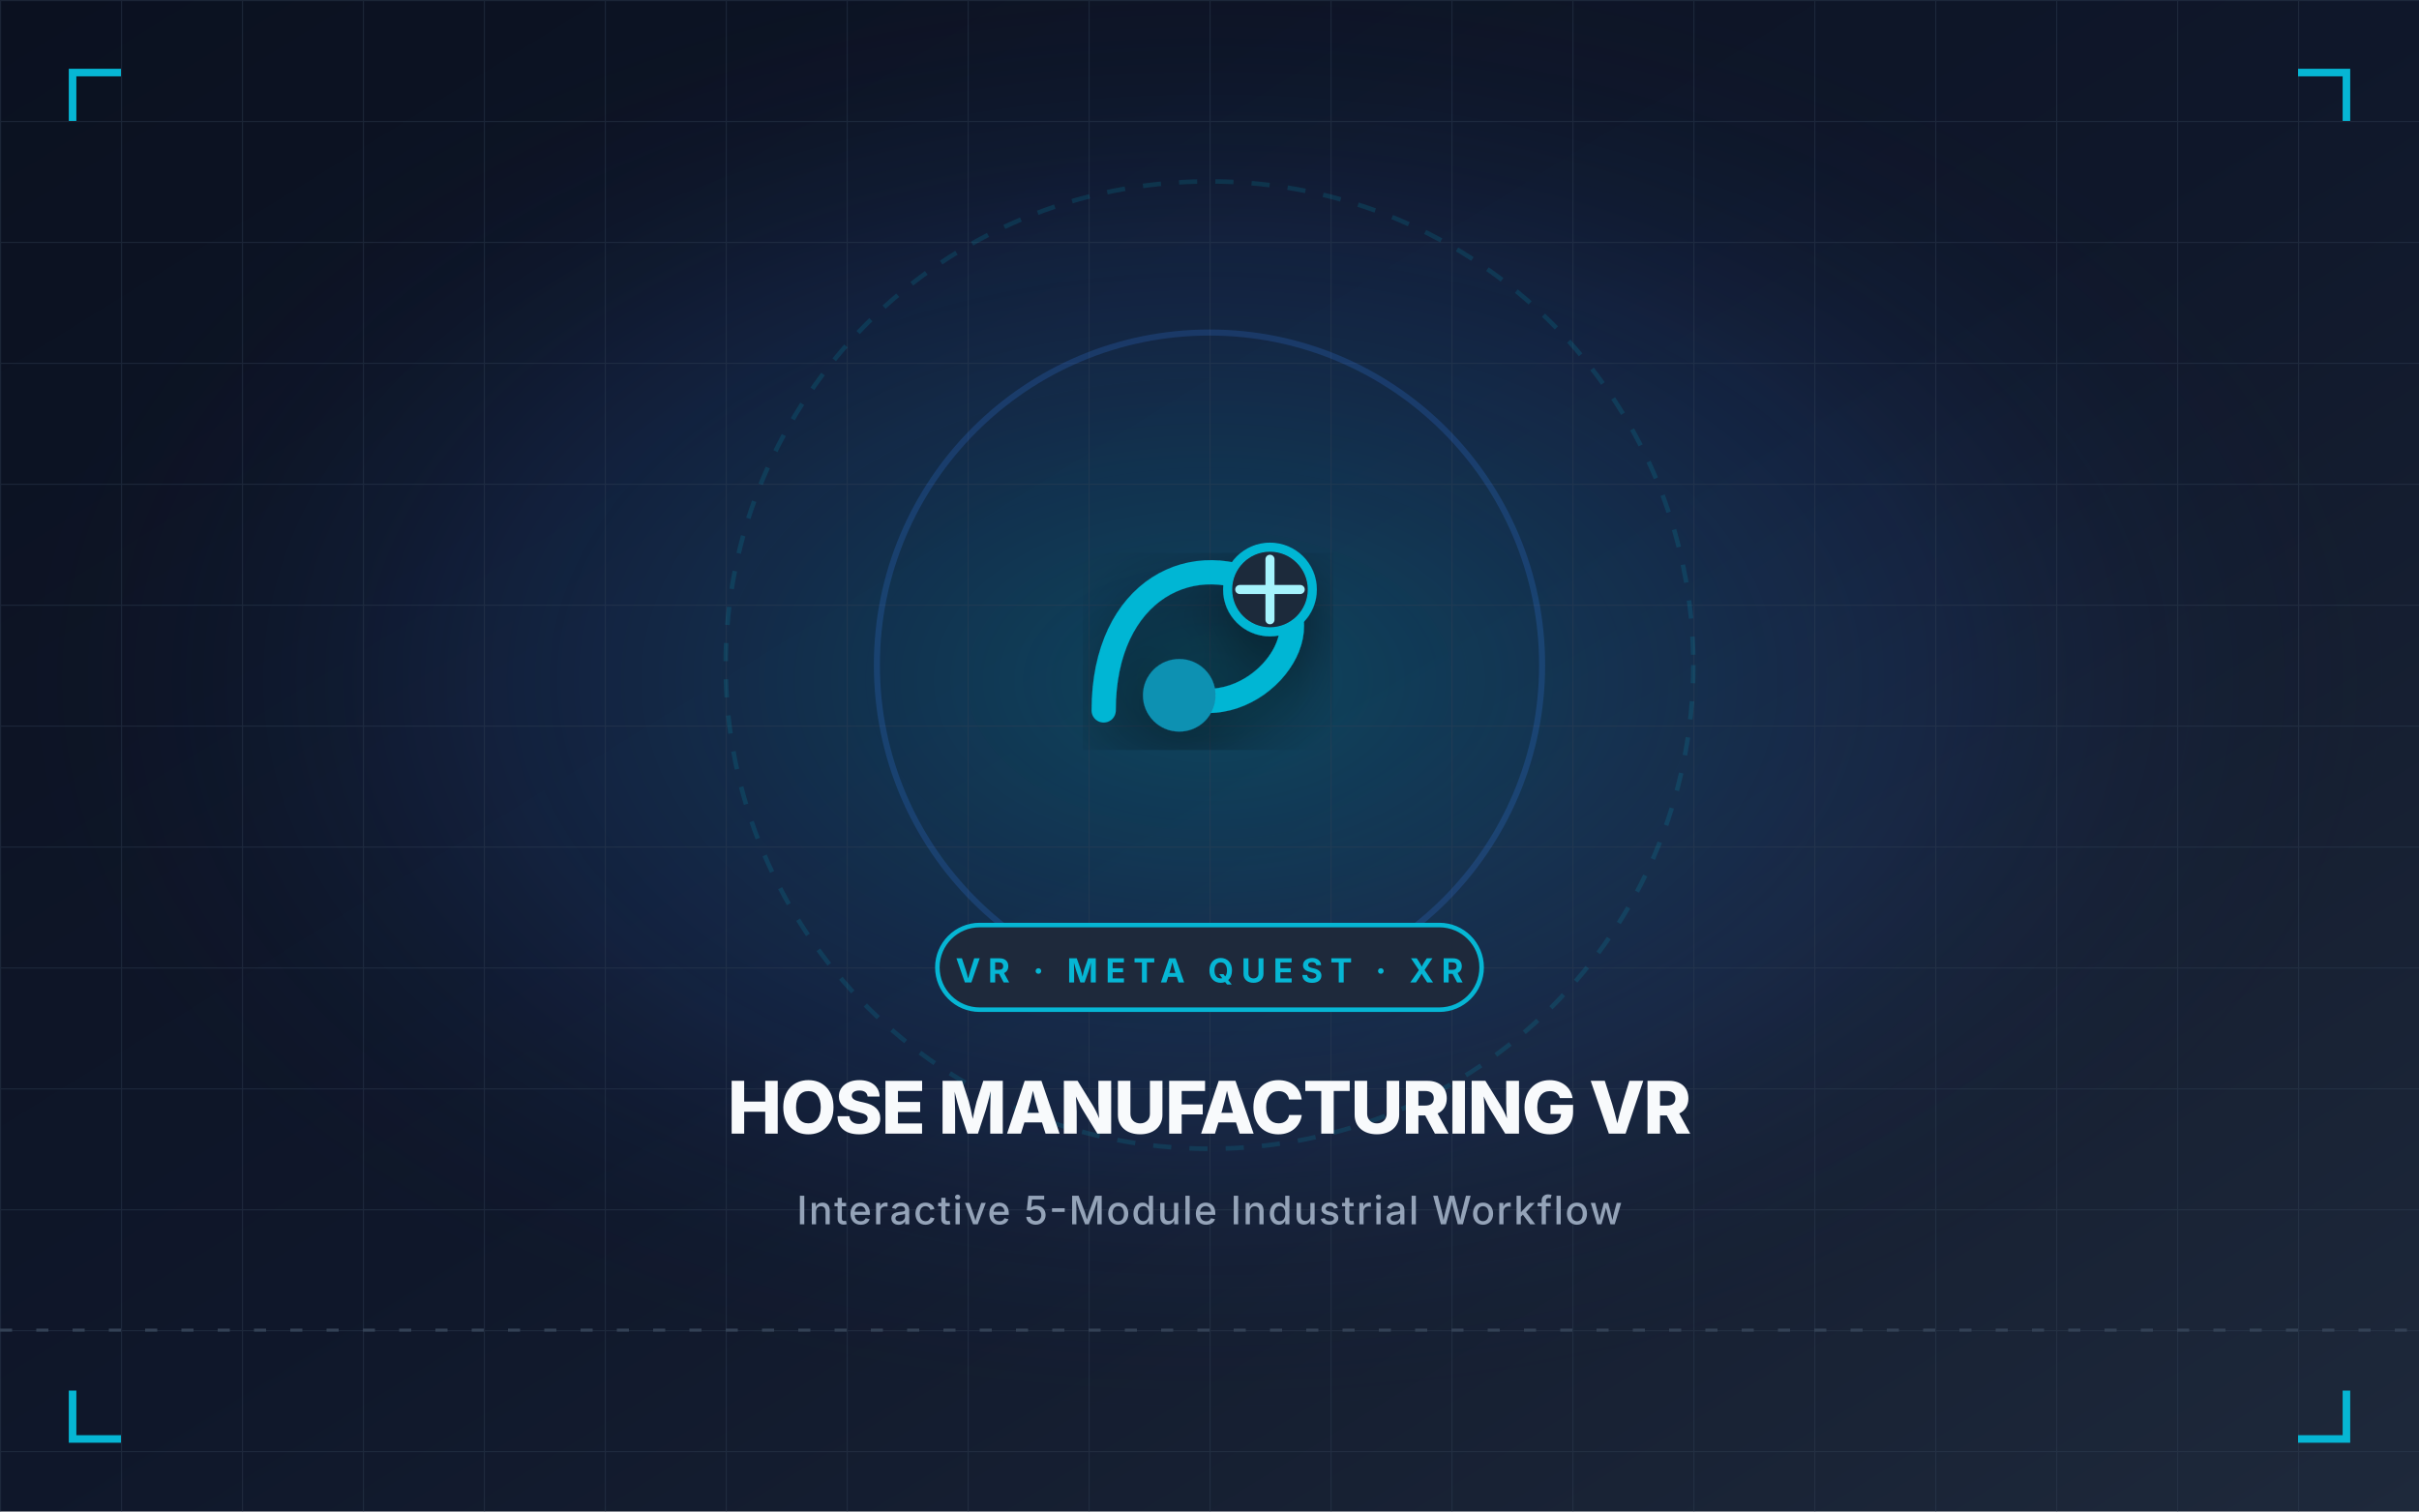
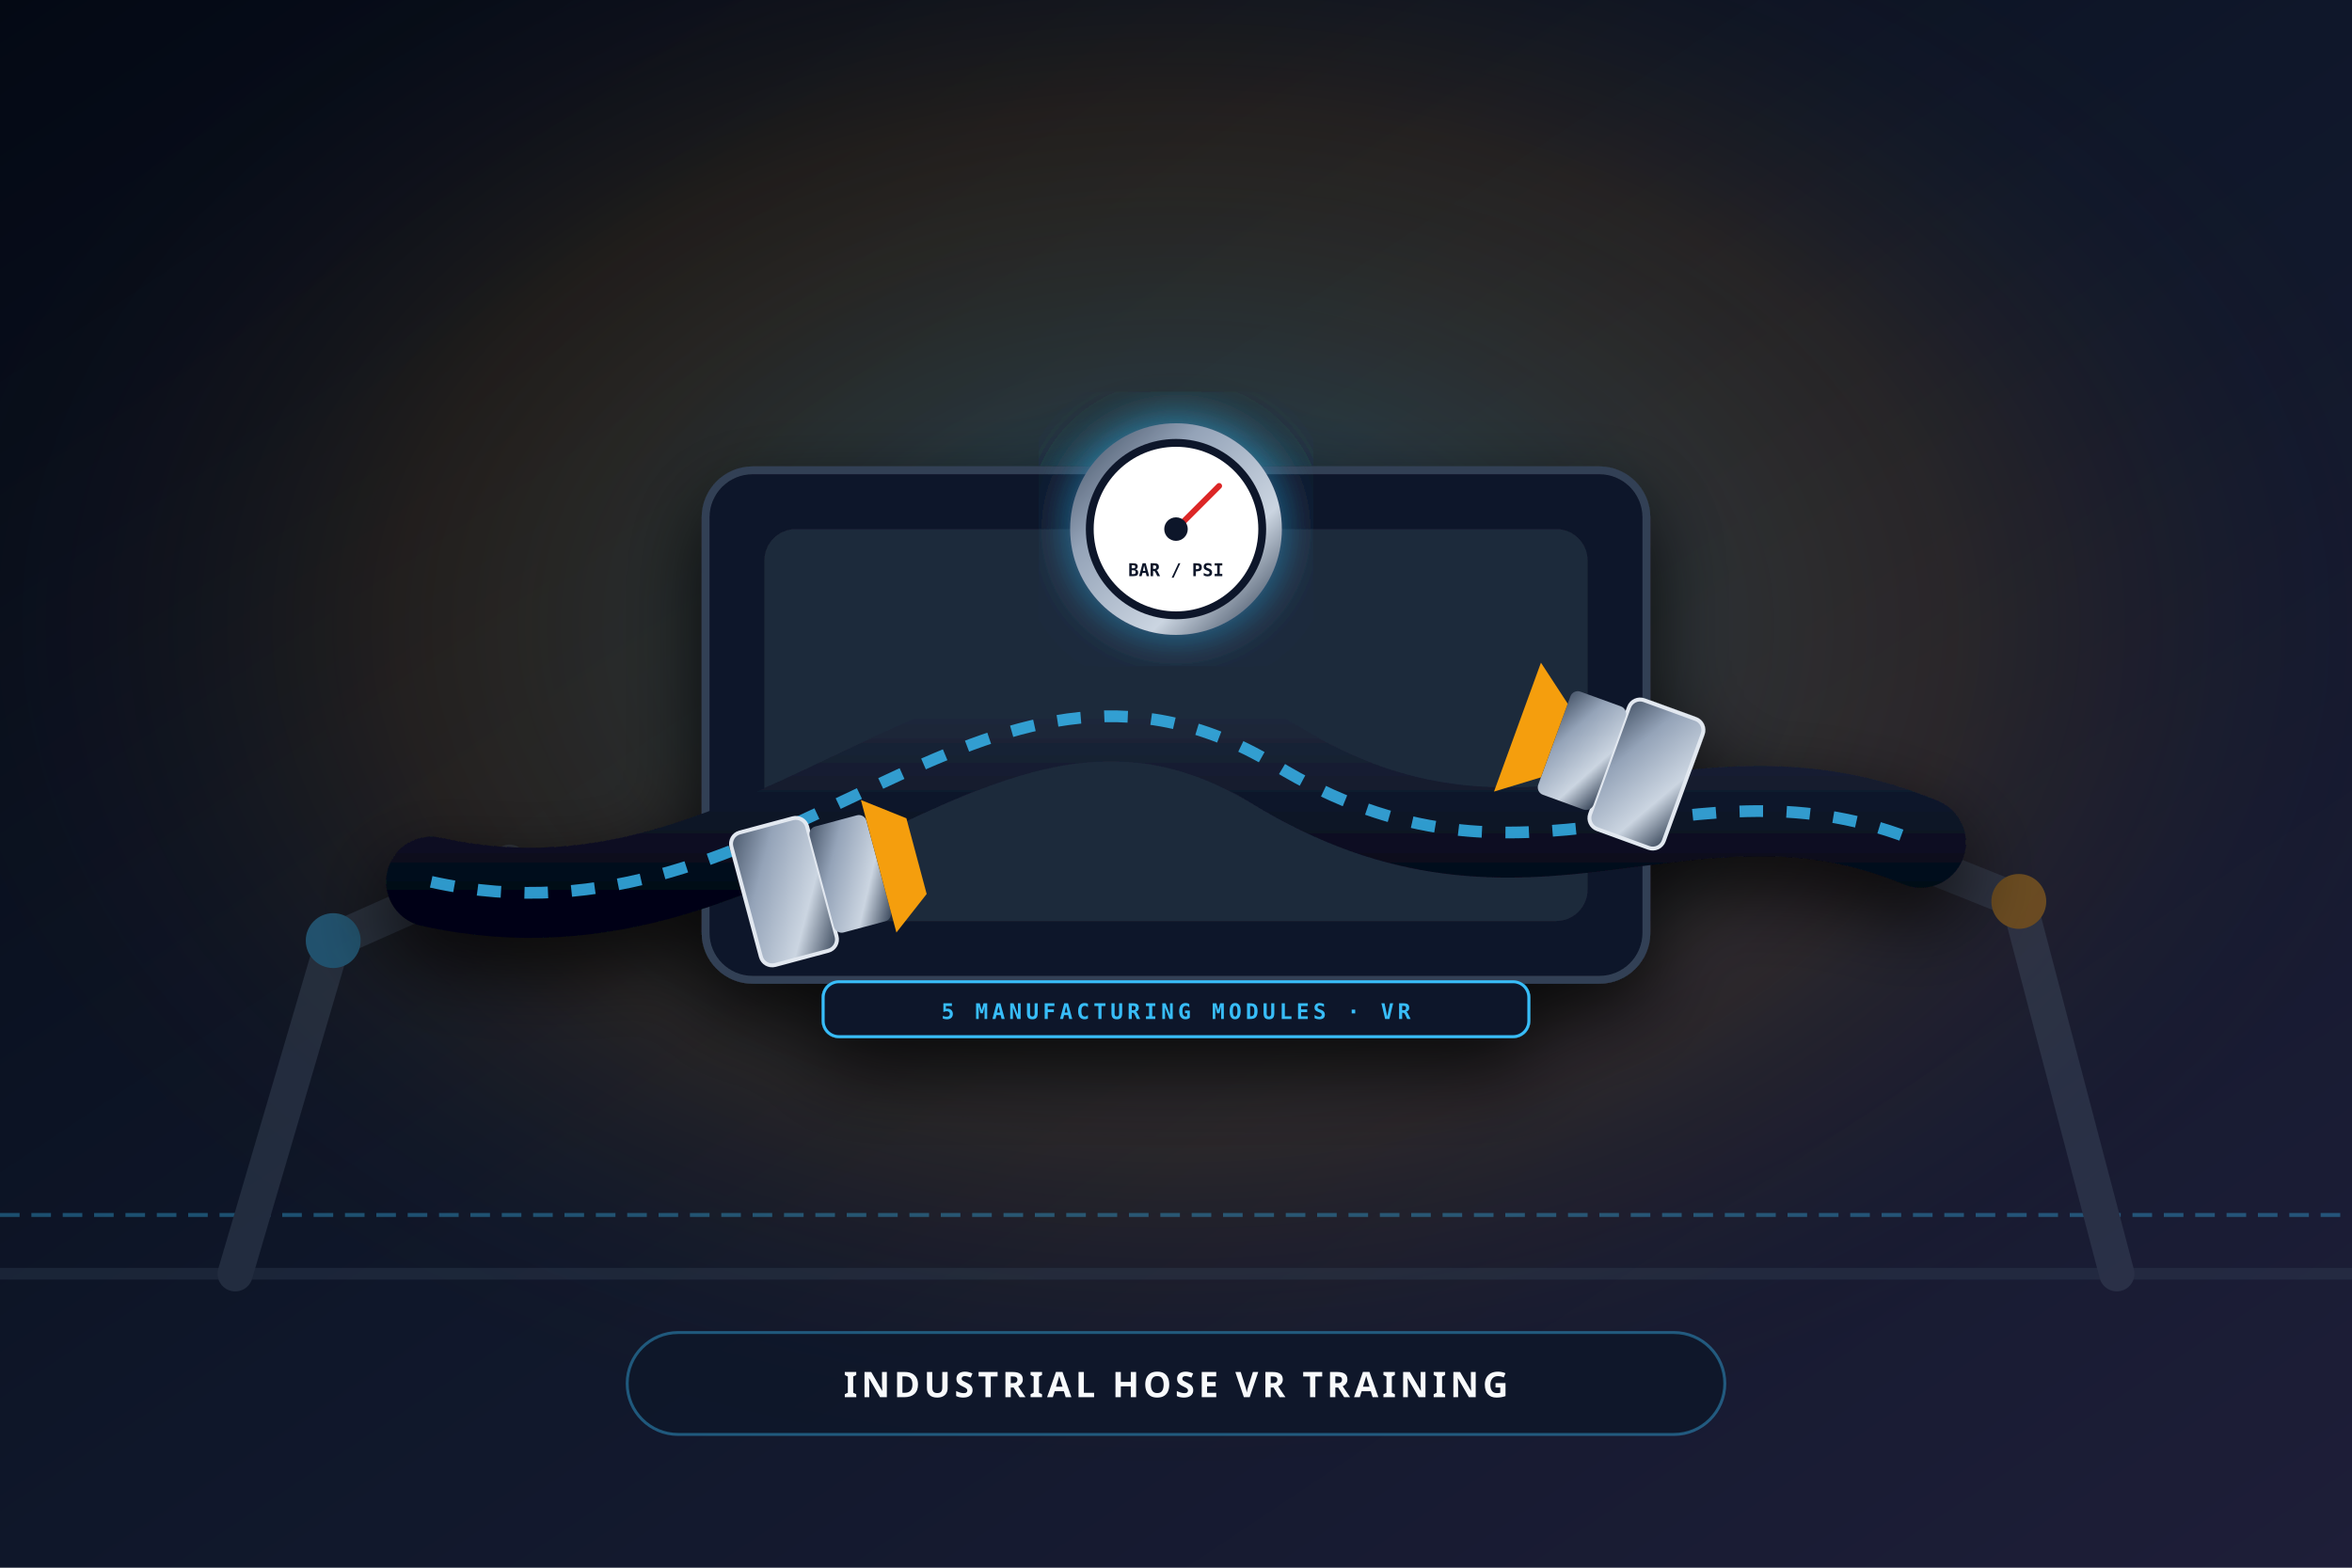
- <svg xmlns="http://www.w3.org/2000/svg" viewBox="0 0 800 500" width="100%" height="100%">
+ <svg xmlns="http://www.w3.org/2000/svg" viewBox="0 0 1200 800" width="100%" height="100%">
  <defs>
-     <linearGradient id="bgGrad" x1="0%" y1="0%" x2="100%" y2="100%">
-       <stop offset="0%" stop-color="#0b1120" />
+     <linearGradient id="bg" x1="0%" y1="0%" x2="100%" y2="100%">
+       <stop offset="0%" stop-color="#040914" />
      <stop offset="50%" stop-color="#0f172a" />
-       <stop offset="100%" stop-color="#1e293b" />
+       <stop offset="100%" stop-color="#1e1e38" />
    </linearGradient>
-     <radialGradient id="glow" cx="50%" cy="45%" r="50%">
-       <stop offset="0%" stop-color="#06b6d4" stop-opacity="0.3" />
-       <stop offset="60%" stop-color="#3b82f6" stop-opacity="0.1" />
-       <stop offset="100%" stop-color="#0b1120" stop-opacity="0" />
+     <radialGradient id="steamGlow" cx="50%" cy="40%" r="55%">
+       <stop offset="0%" stop-color="#38bdf8" stop-opacity="0.3" />
+       <stop offset="60%" stop-color="#f59e0b" stop-opacity="0.1" />
+       <stop offset="100%" stop-color="#040914" stop-opacity="0" />
    </radialGradient>
-     <pattern id="grid" width="40" height="40" patternUnits="userSpaceOnUse">
-       <path d="M 40 0 L 0 0 0 40" fill="none" stroke="#334155" stroke-width="0.75" stroke-opacity="0.4" />
-     </pattern>
-     <filter id="shadow" x="-10%" y="-10%" width="120%" height="120%">
-       <feDropShadow dx="0" dy="8" stdDeviation="12" flood-color="#000000" flood-opacity="0.6" />
+     <linearGradient id="chrome" x1="0%" y1="0%" x2="100%" y2="100%">
+       <stop offset="0%" stop-color="#475569" />
+       <stop offset="30%" stop-color="#94a3b8" />
+       <stop offset="70%" stop-color="#cbd5e1" />
+       <stop offset="100%" stop-color="#334155" />
+     </linearGradient>
+     <linearGradient id="rubber" x1="0%" y1="0%" x2="0%" y2="100%">
+       <stop offset="0%" stop-color="#1e293b" />
+       <stop offset="50%" stop-color="#0f172a" />
+       <stop offset="100%" stop-color="#020617" />
+     </linearGradient>
+     <filter id="shadow" x="-20%" y="-20%" width="140%" height="140%">
+       <feDropShadow dx="0" dy="16" stdDeviation="20" flood-color="#000000" flood-opacity="0.8" />
+     </filter>
+     <filter id="cyanGlow" x="-20%" y="-20%" width="140%" height="140%">
+       <feDropShadow dx="0" dy="0" stdDeviation="12" flood-color="#38bdf8" flood-opacity="0.6" />
    </filter>
  </defs>
-   <rect width="800" height="500" fill="url(#bgGrad)" />
-   <rect width="800" height="500" fill="url(#glow)" />
-   <rect width="800" height="500" fill="url(#grid)" />
-   <line x1="0" y1="440" x2="800" y2="440" stroke="#334155" stroke-width="1" stroke-dasharray="4,8" />
-   <circle cx="400" cy="220" r="160" fill="none" stroke="#06b6d4" stroke-opacity="0.15" stroke-width="1.5" stroke-dasharray="6,6" />
-   <circle cx="400" cy="220" r="110" fill="none" stroke="#3b82f6" stroke-opacity="0.2" stroke-width="2" />
-   <g transform="translate(400, 205)" filter="url(#shadow)">
-     <g transform="translate(-45, -40)">
-       <path d="M 10 70 C 10 30, 40 15, 65 30 C 85 42, 60 75, 35 65" fill="none" stroke="#06b6d4" stroke-width="8" stroke-linecap="round" />
-       <circle cx="65" cy="30" r="14" fill="#1e293b" stroke="#06b6d4" stroke-width="3" />
-       <circle cx="35" cy="65" r="12" fill="#0891b2" />
-       <line x1="65" y1="20" x2="65" y2="40" stroke="#a5f3fc" stroke-width="3" stroke-linecap="round" />
-       <line x1="55" y1="30" x2="75" y2="30" stroke="#a5f3fc" stroke-width="3" stroke-linecap="round" />
+   <rect width="1200" height="800" fill="url(#bg)" />
+   <rect width="1200" height="800" fill="url(#steamGlow)" />
+   <g opacity="0.35">
+     <line x1="0" y1="620" x2="1200" y2="620" stroke="#38bdf8" stroke-width="2" stroke-dasharray="10,6" />
+     <line x1="0" y1="650" x2="1200" y2="650" stroke="#334155" stroke-width="6" />
+     <path d="M 120 650 L 170 480 L 260 440" fill="none" stroke="#475569" stroke-width="18" stroke-linecap="round" />
+     <circle cx="170" cy="480" r="14" fill="#38bdf8" />
+     <path d="M 1080 650 L 1030 460 L 930 420" fill="none" stroke="#475569" stroke-width="18" stroke-linecap="round" />
+     <circle cx="1030" cy="460" r="14" fill="#f59e0b" />
+   </g>
+   <g transform="translate(600, 360)" filter="url(#shadow)">
+     <rect x="-240" y="-120" width="480" height="260" rx="24" fill="#0f172a" stroke="#334155" stroke-width="4" />
+     <rect x="-210" y="-90" width="420" height="200" rx="16" fill="#1e293b" />
+     <path d="M -380 90 C -200 130, -100 -60, 50 30 C 180 110, 260 20, 380 70" fill="none" stroke="url(#rubber)" stroke-width="46" stroke-linecap="round" />
+     <path d="M -380 90 C -200 130, -100 -60, 50 30 C 180 110, 260 20, 380 70" fill="none" stroke="#38bdf8" stroke-width="6" stroke-dasharray="12,12" opacity="0.8" />
+     <g transform="translate(-200, 95) rotate(-15)">
+       <rect x="-20" y="-35" width="40" height="70" rx="6" fill="url(#chrome)" stroke="#e2e8f0" stroke-width="2" />
+       <rect x="20" y="-28" width="30" height="56" rx="4" fill="url(#chrome)" />
+       <polygon points="50,-35 70,-20 70,20 50,35" fill="#f59e0b" />
+     </g>
+     <g transform="translate(240, 35) rotate(20)">
+       <rect x="-20" y="-35" width="40" height="70" rx="6" fill="url(#chrome)" stroke="#e2e8f0" stroke-width="2" />
+       <rect x="-50" y="-28" width="30" height="56" rx="4" fill="url(#chrome)" />
+       <polygon points="-70,-35 -50,-20 -50,20 -70,35" fill="#f59e0b" />
+     </g>
+     <g transform="translate(0, -90)" filter="url(#cyanGlow)">
+       <circle cx="0" cy="0" r="50" fill="#0f172a" stroke="url(#chrome)" stroke-width="8" />
+       <circle cx="0" cy="0" r="42" fill="#ffffff" />
+       <line x1="0" y1="0" x2="22" y2="-22" stroke="#dc2626" stroke-width="3" stroke-linecap="round" />
+       <circle cx="0" cy="0" r="6" fill="#0f172a" />
+       <text x="0" y="24" font-family="'JetBrains Mono', monospace" font-size="9" font-weight="900" fill="#0f172a" text-anchor="middle">BAR / PSI</text>
+     </g>
+     <g transform="translate(0, 155)">
+       <rect x="-180" y="-14" width="360" height="28" rx="8" fill="#0b1329" stroke="#38bdf8" stroke-width="1.5" />
+       <text x="0" y="5" font-family="'JetBrains Mono', monospace" font-size="11" font-weight="800" fill="#38bdf8" text-anchor="middle" letter-spacing="2">5 MANUFACTURING MODULES · VR</text>
    </g>
  </g>
-   <g transform="translate(400, 320)">
-     <rect x="-90" y="-14" width="180" height="28" rx="14" fill="#1e293b" stroke="#06b6d4" stroke-width="1.5" />
-     <text x="0" y="5" font-family="'Inter', -apple-system, sans-serif" font-size="11" font-weight="700" fill="#06b6d4" text-anchor="middle" letter-spacing="2.5">VR · META QUEST · XR</text>
+   <g transform="translate(600, 710)">
+     <rect x="-280" y="-30" width="560" height="52" rx="26" fill="#0f172a" fill-opacity="0.92" stroke="rgba(56, 189, 248, 0.4)" stroke-width="1.5" />
+     <text x="0" y="3" font-family="'Montserrat', sans-serif" font-size="18" font-weight="900" fill="#f8fafc" text-anchor="middle" letter-spacing="2">INDUSTRIAL HOSE VR TRAINING</text>
  </g>
-   <text x="400" y="375" font-family="'Inter', -apple-system, sans-serif" font-size="24" font-weight="800" fill="#f8fafc" text-anchor="middle" letter-spacing="-0.5">HOSE MANUFACTURING VR</text>
-   <text x="400" y="405" font-family="'Inter', -apple-system, sans-serif" font-size="13" font-weight="500" fill="#94a3b8" text-anchor="middle" letter-spacing="0.5">Interactive 5-Module Industrial Workflow</text>
-   <path d="M 24 40 L 24 24 L 40 24" fill="none" stroke="#06b6d4" stroke-width="2.5" />
-   <path d="M 776 40 L 776 24 L 760 24" fill="none" stroke="#06b6d4" stroke-width="2.5" />
-   <path d="M 24 460 L 24 476 L 40 476" fill="none" stroke="#06b6d4" stroke-width="2.5" />
-   <path d="M 776 460 L 776 476 L 760 476" fill="none" stroke="#06b6d4" stroke-width="2.5" />
</svg>
